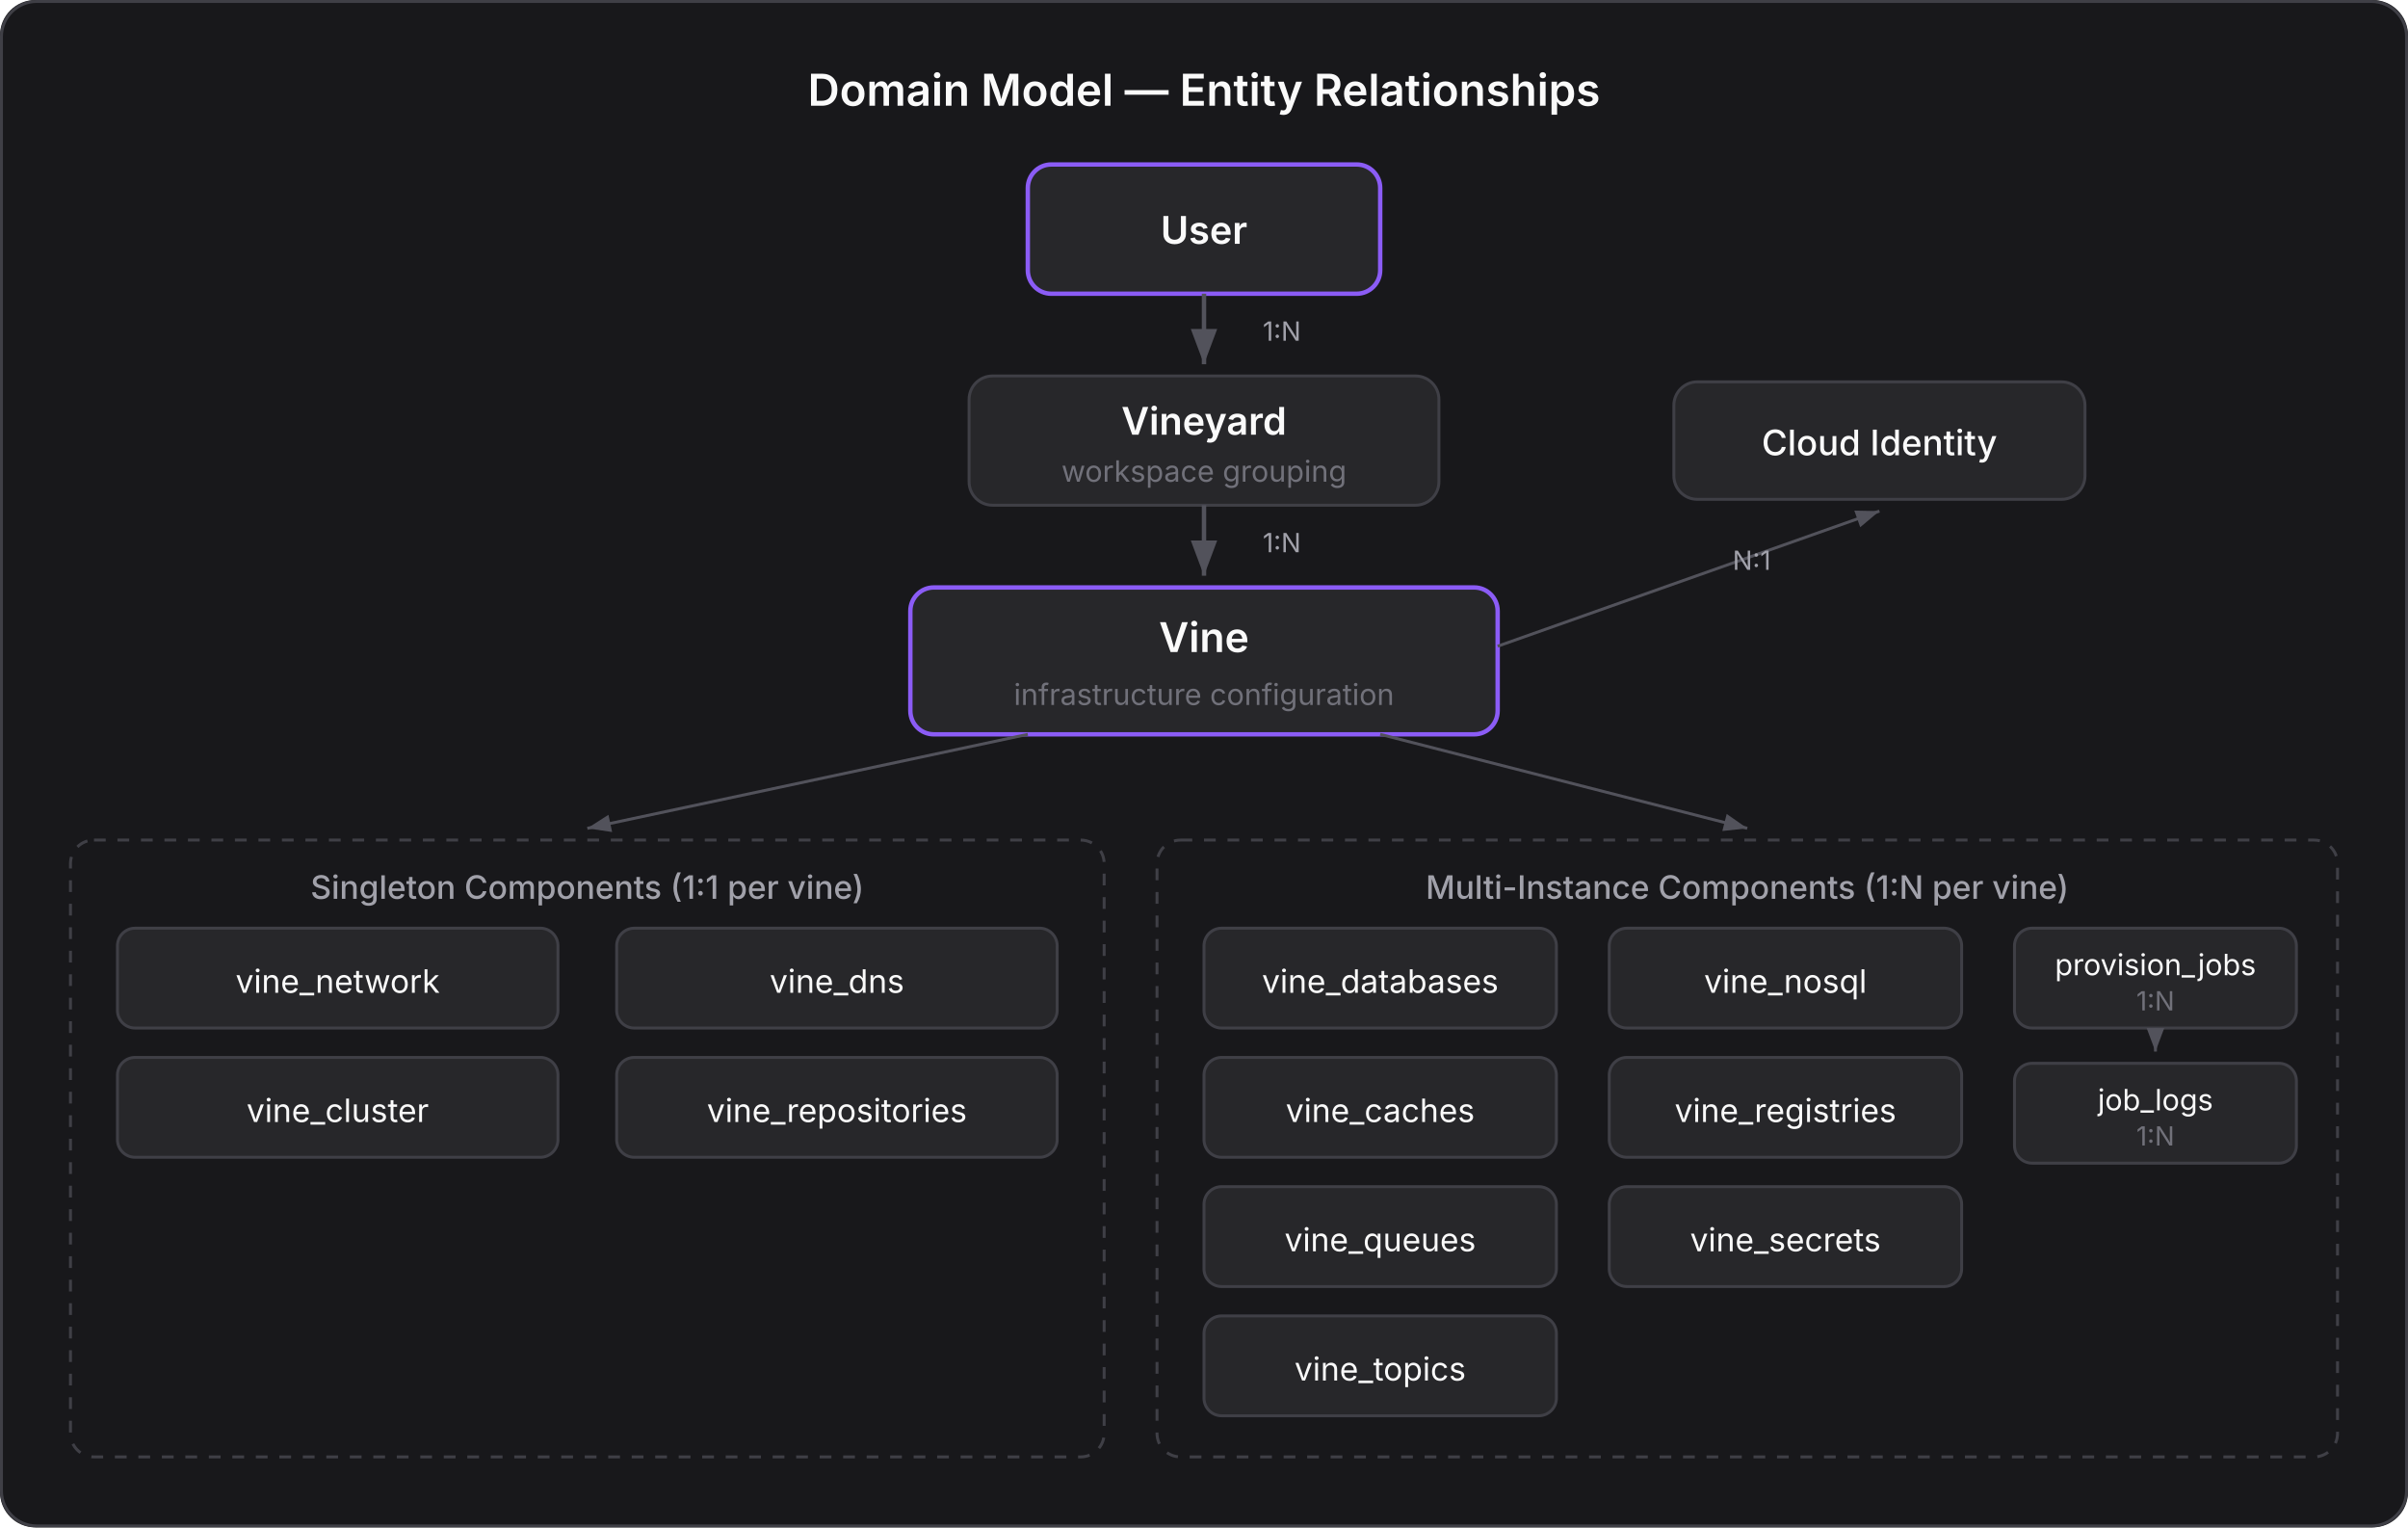
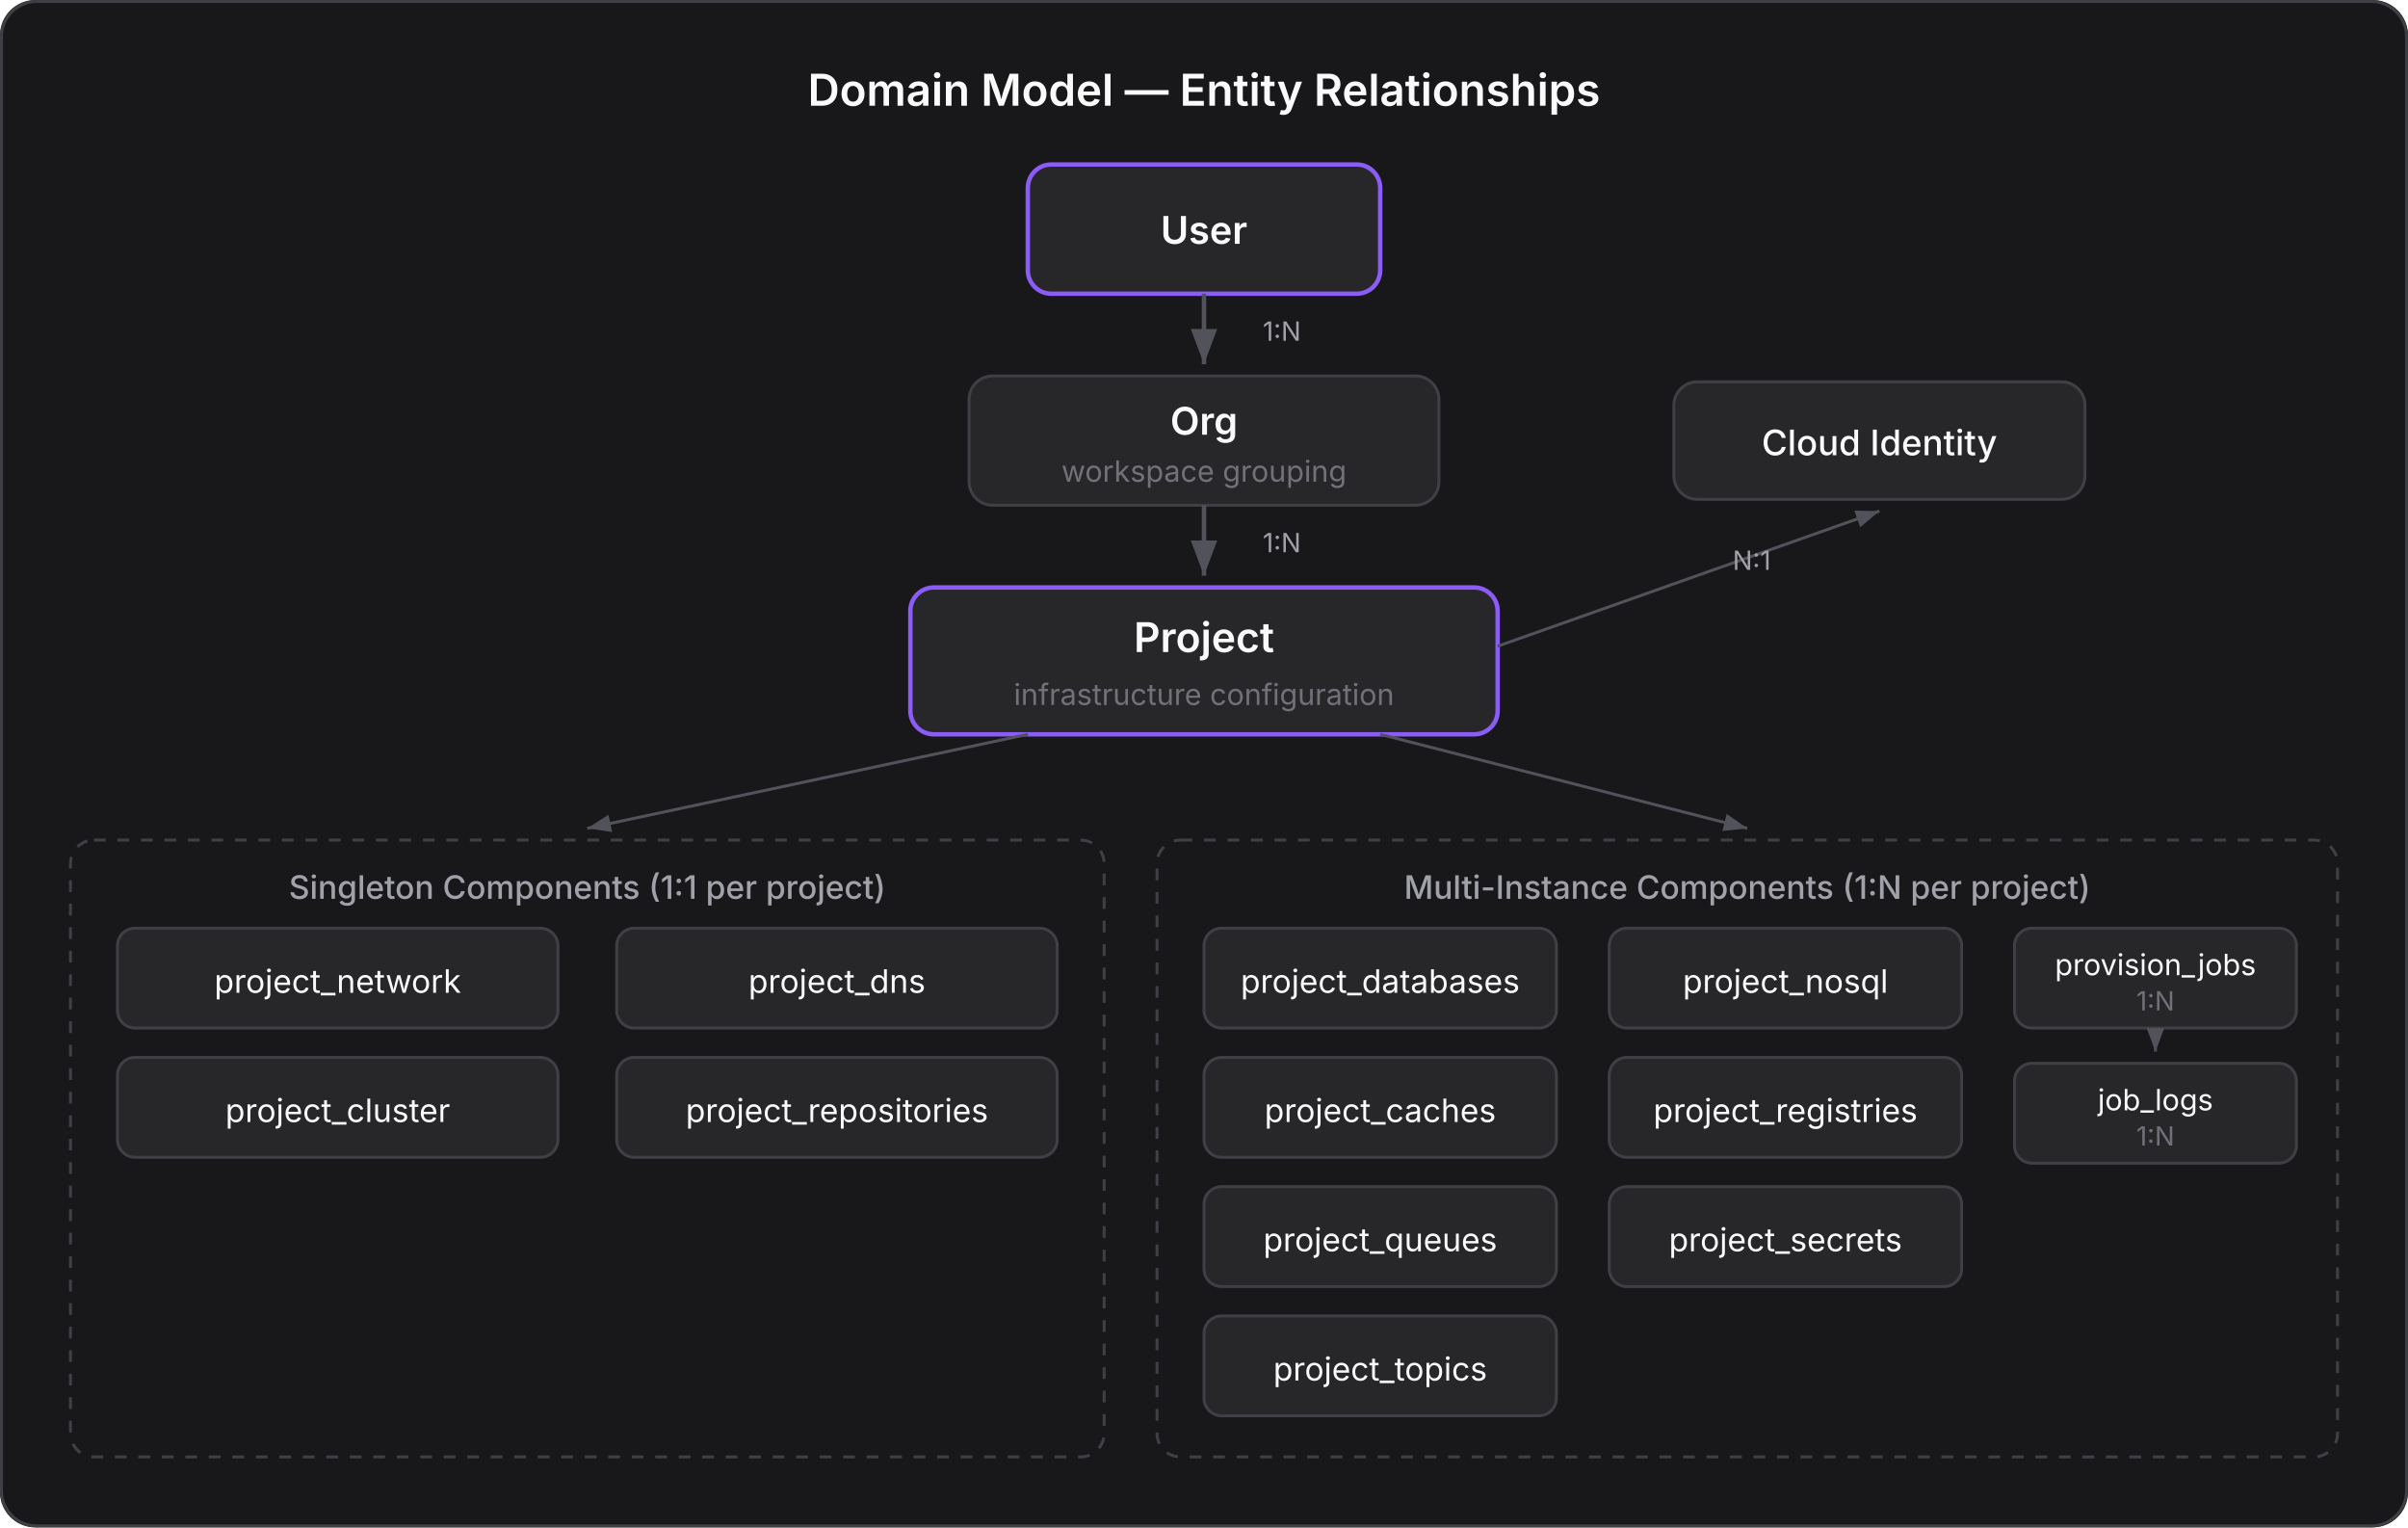
<svg xmlns="http://www.w3.org/2000/svg" viewBox="0 0 820 520" width="100%" fill="none">
  <defs>
    <marker id="arrow" markerWidth="8" markerHeight="6" refX="8" refY="3" orient="auto">
      <path d="M0,0 L8,3 L0,6" fill="#52525B" />
    </marker>
  </defs>
  <rect width="820" height="520" rx="12" fill="#18181B" />
  <rect x="0.5" y="0.5" width="819" height="519" rx="12" fill="none" stroke="#3F3F46" />
  <text x="410" y="36" text-anchor="middle" font-family="Inter, system-ui, sans-serif" font-size="15" font-weight="600" fill="#FAFAFA">Domain Model — Entity Relationships</text>
  <rect x="350" y="56" width="120" height="44" rx="8" fill="#27272A" stroke="#8B5CF6" stroke-width="1.5" />
  <text x="410" y="83" text-anchor="middle" font-family="Inter, system-ui, sans-serif" font-size="13" font-weight="600" fill="#FAFAFA">User</text>
  <line x1="410" y1="100" x2="410" y2="124" stroke="#52525B" stroke-width="1.5" marker-end="url(#arrow)" />
  <text x="430" y="116" font-family="Inter, system-ui, sans-serif" font-size="9" fill="#A1A1AA">1:N</text>
  <rect x="330" y="128" width="160" height="44" rx="8" fill="#27272A" stroke="#3F3F46" />
-   <text x="410" y="148" text-anchor="middle" font-family="Inter, system-ui, sans-serif" font-size="13" font-weight="600" fill="#FAFAFA">Vineyard</text>
+   <text x="410" y="148" text-anchor="middle" font-family="Inter, system-ui, sans-serif" font-size="13" font-weight="600" fill="#FAFAFA">Org</text>
  <text x="410" y="164" text-anchor="middle" font-family="Inter, system-ui, sans-serif" font-size="10" fill="#71717A">workspace grouping</text>
  <line x1="410" y1="172" x2="410" y2="196" stroke="#52525B" stroke-width="1.5" marker-end="url(#arrow)" />
  <text x="430" y="188" font-family="Inter, system-ui, sans-serif" font-size="9" fill="#A1A1AA">1:N</text>
  <rect x="310" y="200" width="200" height="50" rx="8" fill="#27272A" stroke="#8B5CF6" stroke-width="1.5" />
-   <text x="410" y="222" text-anchor="middle" font-family="Inter, system-ui, sans-serif" font-size="14" font-weight="600" fill="#FAFAFA">Vine</text>
+   <text x="410" y="222" text-anchor="middle" font-family="Inter, system-ui, sans-serif" font-size="14" font-weight="600" fill="#FAFAFA">Project</text>
  <text x="410" y="240" text-anchor="middle" font-family="Inter, system-ui, sans-serif" font-size="10" fill="#71717A">infrastructure configuration</text>
  <rect x="570" y="130" width="140" height="40" rx="8" fill="#27272A" stroke="#3F3F46" />
  <text x="640" y="155" text-anchor="middle" font-family="Inter, system-ui, sans-serif" font-size="12" font-weight="500" fill="#FAFAFA">Cloud Identity</text>
  <path d="M510,220 L640,174" stroke="#52525B" stroke-width="1" fill="none" marker-end="url(#arrow)" />
  <text x="590" y="194" font-family="Inter, system-ui, sans-serif" font-size="9" fill="#A1A1AA">N:1</text>
  <rect x="24" y="286" width="352" height="210" rx="8" fill="none" stroke="#3F3F46" stroke-dasharray="4 4" />
-   <text x="200" y="306" text-anchor="middle" font-family="Inter, system-ui, sans-serif" font-size="11" font-weight="500" fill="#A1A1AA">Singleton Components (1:1 per vine)</text>
+   <text x="200" y="306" text-anchor="middle" font-family="Inter, system-ui, sans-serif" font-size="11" font-weight="500" fill="#A1A1AA">Singleton Components (1:1 per project)</text>
  <rect x="40" y="316" width="150" height="34" rx="6" fill="#27272A" stroke="#3F3F46" />
-   <text x="115" y="338" text-anchor="middle" font-family="Inter, system-ui, sans-serif" font-size="11" fill="#FAFAFA">vine_network</text>
+   <text x="115" y="338" text-anchor="middle" font-family="Inter, system-ui, sans-serif" font-size="11" fill="#FAFAFA">project_network</text>
  <rect x="40" y="360" width="150" height="34" rx="6" fill="#27272A" stroke="#3F3F46" />
-   <text x="115" y="382" text-anchor="middle" font-family="Inter, system-ui, sans-serif" font-size="11" fill="#FAFAFA">vine_cluster</text>
+   <text x="115" y="382" text-anchor="middle" font-family="Inter, system-ui, sans-serif" font-size="11" fill="#FAFAFA">project_cluster</text>
  <rect x="210" y="316" width="150" height="34" rx="6" fill="#27272A" stroke="#3F3F46" />
-   <text x="285" y="338" text-anchor="middle" font-family="Inter, system-ui, sans-serif" font-size="11" fill="#FAFAFA">vine_dns</text>
+   <text x="285" y="338" text-anchor="middle" font-family="Inter, system-ui, sans-serif" font-size="11" fill="#FAFAFA">project_dns</text>
  <rect x="210" y="360" width="150" height="34" rx="6" fill="#27272A" stroke="#3F3F46" />
-   <text x="285" y="382" text-anchor="middle" font-family="Inter, system-ui, sans-serif" font-size="11" fill="#FAFAFA">vine_repositories</text>
+   <text x="285" y="382" text-anchor="middle" font-family="Inter, system-ui, sans-serif" font-size="11" fill="#FAFAFA">project_repositories</text>
  <path d="M350,250 L200,282" stroke="#52525B" stroke-width="1" fill="none" marker-end="url(#arrow)" />
  <rect x="394" y="286" width="402" height="210" rx="8" fill="none" stroke="#3F3F46" stroke-dasharray="4 4" />
-   <text x="595" y="306" text-anchor="middle" font-family="Inter, system-ui, sans-serif" font-size="11" font-weight="500" fill="#A1A1AA">Multi-Instance Components (1:N per vine)</text>
+   <text x="595" y="306" text-anchor="middle" font-family="Inter, system-ui, sans-serif" font-size="11" font-weight="500" fill="#A1A1AA">Multi-Instance Components (1:N per project)</text>
  <rect x="410" y="316" width="120" height="34" rx="6" fill="#27272A" stroke="#3F3F46" />
-   <text x="470" y="338" text-anchor="middle" font-family="Inter, system-ui, sans-serif" font-size="11" fill="#FAFAFA">vine_databases</text>
+   <text x="470" y="338" text-anchor="middle" font-family="Inter, system-ui, sans-serif" font-size="11" fill="#FAFAFA">project_databases</text>
  <rect x="410" y="360" width="120" height="34" rx="6" fill="#27272A" stroke="#3F3F46" />
-   <text x="470" y="382" text-anchor="middle" font-family="Inter, system-ui, sans-serif" font-size="11" fill="#FAFAFA">vine_caches</text>
+   <text x="470" y="382" text-anchor="middle" font-family="Inter, system-ui, sans-serif" font-size="11" fill="#FAFAFA">project_caches</text>
  <rect x="410" y="404" width="120" height="34" rx="6" fill="#27272A" stroke="#3F3F46" />
-   <text x="470" y="426" text-anchor="middle" font-family="Inter, system-ui, sans-serif" font-size="11" fill="#FAFAFA">vine_queues</text>
+   <text x="470" y="426" text-anchor="middle" font-family="Inter, system-ui, sans-serif" font-size="11" fill="#FAFAFA">project_queues</text>
  <rect x="410" y="448" width="120" height="34" rx="6" fill="#27272A" stroke="#3F3F46" />
-   <text x="470" y="470" text-anchor="middle" font-family="Inter, system-ui, sans-serif" font-size="11" fill="#FAFAFA">vine_topics</text>
+   <text x="470" y="470" text-anchor="middle" font-family="Inter, system-ui, sans-serif" font-size="11" fill="#FAFAFA">project_topics</text>
  <rect x="548" y="316" width="120" height="34" rx="6" fill="#27272A" stroke="#3F3F46" />
-   <text x="608" y="338" text-anchor="middle" font-family="Inter, system-ui, sans-serif" font-size="11" fill="#FAFAFA">vine_nosql</text>
+   <text x="608" y="338" text-anchor="middle" font-family="Inter, system-ui, sans-serif" font-size="11" fill="#FAFAFA">project_nosql</text>
  <rect x="548" y="360" width="120" height="34" rx="6" fill="#27272A" stroke="#3F3F46" />
-   <text x="608" y="382" text-anchor="middle" font-family="Inter, system-ui, sans-serif" font-size="11" fill="#FAFAFA">vine_registries</text>
+   <text x="608" y="382" text-anchor="middle" font-family="Inter, system-ui, sans-serif" font-size="11" fill="#FAFAFA">project_registries</text>
  <rect x="548" y="404" width="120" height="34" rx="6" fill="#27272A" stroke="#3F3F46" />
-   <text x="608" y="426" text-anchor="middle" font-family="Inter, system-ui, sans-serif" font-size="11" fill="#FAFAFA">vine_secrets</text>
+   <text x="608" y="426" text-anchor="middle" font-family="Inter, system-ui, sans-serif" font-size="11" fill="#FAFAFA">project_secrets</text>
  <rect x="686" y="316" width="96" height="34" rx="6" fill="#27272A" stroke="#3F3F46" />
  <text x="734" y="332" text-anchor="middle" font-family="Inter, system-ui, sans-serif" font-size="10" fill="#FAFAFA">provision_jobs</text>
  <text x="734" y="344" text-anchor="middle" font-family="Inter, system-ui, sans-serif" font-size="9" fill="#71717A">1:N</text>
  <rect x="686" y="362" width="96" height="34" rx="6" fill="#27272A" stroke="#3F3F46" />
  <text x="734" y="378" text-anchor="middle" font-family="Inter, system-ui, sans-serif" font-size="10" fill="#FAFAFA">job_logs</text>
  <text x="734" y="390" text-anchor="middle" font-family="Inter, system-ui, sans-serif" font-size="9" fill="#71717A">1:N</text>
  <line x1="734" y1="350" x2="734" y2="358" stroke="#52525B" stroke-width="1" marker-end="url(#arrow)" />
  <path d="M470,250 L595,282" stroke="#52525B" stroke-width="1" fill="none" marker-end="url(#arrow)" />
</svg>
